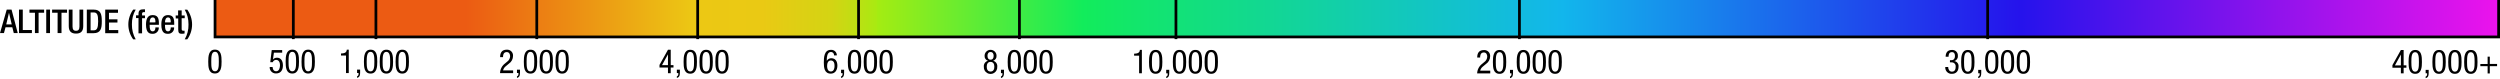
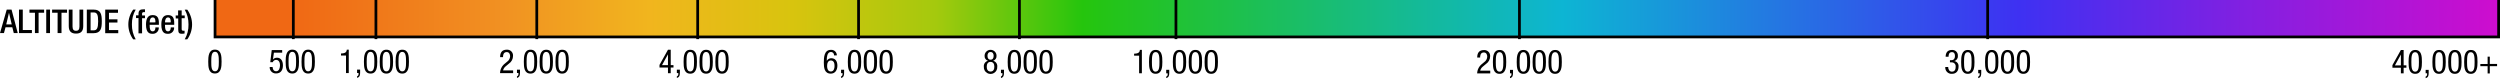
<svg xmlns="http://www.w3.org/2000/svg" viewBox="0 0 906.78 28.39">
  <defs>
    <style>.cls-1{fill:url(#linear-gradient);}.cls-2{fill:none;stroke:#000;stroke-miterlimit:10;}</style>
    <linearGradient id="linear-gradient" x1="77.89" y1="6.58" x2="906.28" y2="6.58" gradientUnits="userSpaceOnUse">
-       <stop offset="0.11" stop-color="#ec5b13" />
-       <stop offset="0.21" stop-color="#ecc814" />
-       <stop offset="0.24" stop-color="#eac914" />
-       <stop offset="0.25" stop-color="#e2cd14" />
-       <stop offset="0.27" stop-color="#d4d413" />
-       <stop offset="0.28" stop-color="#c0de13" />
-       <stop offset="0.29" stop-color="#a8ea12" />
-       <stop offset="0.29" stop-color="#a4ec12" />
-       <stop offset="0.38" stop-color="#12ec5b" />
-       <stop offset="0.59" stop-color="#12b6ec" />
-       <stop offset="0.79" stop-color="#2513ec" />
-       <stop offset="1" stop-color="#ec13ec" />
+       <stop offset="0.033" stop-color="hsl(23, 88%, 51%)" />
+       <stop offset="0.066" stop-color="hsl(26, 88%, 52%)" />
+       <stop offset="0.126" stop-color="hsl(32, 88%, 54%)" />
+       <stop offset="0.19" stop-color="hsl(43, 88%, 53%)" />
+       <stop offset="0.253" stop-color="hsl(54, 88%, 45%)" />
+       <stop offset="0.316" stop-color="hsl(72, 88%, 42%)" />
+       <stop offset="0.38" stop-color="hsl(112, 88%, 41%)" />
+       <stop offset="0.59" stop-color="hsl(189, 88%, 44%)" />
+       <stop offset="0.79" stop-color="hsl(244, 88%, 57%)" />
+       <stop offset="1" stop-color="hsl(300, 88%, 43%)" />
    </linearGradient>
  </defs>
  <g id="Layer_2" data-name="Layer 2">
    <g id="REDESIGN">
      <rect class="cls-1" x="77.89" width="828.4" height="13.17" />
      <polyline class="cls-2" points="78 0 78 13.4 906.28 13.4 906.28 0" />
      <path d="M75.53,22.36c0-1.87.13-4.37,2.42-4.36s2.42,2.28,2.42,4.37c0,1.8-.13,4.29-2.42,4.29S75.53,24.37,75.53,22.36ZM78,25.86c1.3,0,1.37-1.71,1.37-3.5s-.07-3.57-1.37-3.58-1.37,1.7-1.37,3.57S76.66,25.86,78,25.86Z" />
      <path d="M870.83,18.13h1V23.7h1v.86h-1v2.05h-1V24.57h-3.07v-.95Zm-2.16,5.58h2.16V19.78h0Z" />
      <path d="M873.62,22.49c0-1.87.13-4.37,2.42-4.37s2.42,2.28,2.42,4.37c0,1.8-.13,4.29-2.42,4.29S873.62,24.51,873.62,22.49ZM876,26c1.3,0,1.37-1.71,1.37-3.5s-.07-3.57-1.37-3.57-1.37,1.7-1.37,3.57S874.75,26,876,26Z" />
      <path d="M879.81,25.35h1.1v1c0,.91-.07,1.73-1.1,2v-.56a.84.84,0,0,0,.53-.92v-.29h-.53Z" />
      <path d="M882.26,22.49c0-1.87.13-4.37,2.42-4.37s2.42,2.28,2.42,4.37c0,1.8-.13,4.29-2.42,4.29S882.26,24.51,882.26,22.49Zm2.42,3.5c1.29,0,1.37-1.71,1.37-3.5s-.07-3.57-1.37-3.57-1.37,1.7-1.37,3.57S883.39,26,884.68,26Z" />
      <path d="M888,22.49c0-1.87.13-4.37,2.42-4.37s2.42,2.28,2.42,4.37c0,1.8-.13,4.29-2.42,4.29S888,24.51,888,22.49Zm2.42,3.5c1.3,0,1.37-1.71,1.37-3.5s-.07-3.57-1.37-3.57-1.37,1.7-1.37,3.57S889.15,26,890.44,26Z" />
      <path d="M893.78,22.49c0-1.87.13-4.37,2.42-4.37s2.42,2.28,2.42,4.37c0,1.8-.13,4.29-2.42,4.29S893.78,24.51,893.78,22.49ZM896.2,26c1.3,0,1.37-1.71,1.37-3.5s-.07-3.57-1.37-3.57-1.37,1.7-1.37,3.57S894.91,26,896.2,26Z" />
      <path d="M902.29,24h-2.64v-.79h2.64V20.55h.79v2.64h2.64V24h-2.64v2.64h-.79Z" />
      <line class="cls-2" x1="720.95" x2="720.95" y2="14.19" />
      <path d="M707.27,21.83h.53c.9,0,1.29-.65,1.29-1.5s-.29-1.42-1.1-1.42c-1.12,0-1.22,1-1.22,1.66h-1.06c0-1.45.68-2.45,2.25-2.45a2,2,0,0,1,2.18,2.21,1.75,1.75,0,0,1-1.32,1.82v0a1.81,1.81,0,0,1,1.57,2c0,1.55-.78,2.63-2.41,2.63a2.26,2.26,0,0,1-2.41-2.36v-.11h1.06c0,.78.38,1.68,1.36,1.68.62,0,1.35-.31,1.35-1.75a1.42,1.42,0,0,0-1.54-1.62h-.54Z" />
      <path d="M711.33,22.49c0-1.87.13-4.37,2.42-4.37s2.42,2.28,2.42,4.37c0,1.8-.13,4.29-2.42,4.29S711.33,24.51,711.33,22.49Zm2.42,3.5c1.29,0,1.37-1.71,1.37-3.5s-.07-3.57-1.37-3.57-1.37,1.7-1.37,3.57S712.46,26,713.75,26Z" />
      <path d="M717.52,25.35h1.1v1c0,.91-.07,1.73-1.1,2v-.56a.84.84,0,0,0,.53-.92v-.29h-.53Z" />
      <path d="M720,22.49c0-1.87.13-4.37,2.42-4.37s2.42,2.28,2.42,4.37c0,1.8-.13,4.29-2.42,4.29S720,24.51,720,22.49Zm2.42,3.5c1.3,0,1.37-1.71,1.37-3.5s-.07-3.57-1.37-3.57S721,20.62,721,22.49,721.09,26,722.39,26Z" />
      <path d="M725.73,22.49c0-1.87.13-4.37,2.42-4.37s2.42,2.28,2.42,4.37c0,1.8-.13,4.29-2.42,4.29S725.73,24.51,725.73,22.49Zm2.42,3.5c1.29,0,1.37-1.71,1.37-3.5s-.07-3.57-1.37-3.57-1.37,1.7-1.37,3.57S726.86,26,728.15,26Z" />
      <path d="M731.49,22.49c0-1.87.13-4.37,2.42-4.37s2.42,2.28,2.42,4.37c0,1.8-.13,4.29-2.42,4.29S731.49,24.51,731.49,22.49Zm2.42,3.5c1.29,0,1.37-1.71,1.37-3.5s-.07-3.57-1.37-3.57-1.37,1.7-1.37,3.57S732.62,26,733.91,26Z" />
      <line class="cls-2" x1="551.12" x2="551.12" y2="14.19" />
      <path d="M540.53,26.62h-4.75a4.53,4.53,0,0,1,1.83-3.48l.7-.59a2.51,2.51,0,0,0,1.13-2c0-.73-.32-1.52-1.24-1.52-1.31,0-1.34,1.36-1.34,1.83h-1.06c0-1.61.67-2.7,2.41-2.7a2.11,2.11,0,0,1,2.28,2.27A3.35,3.35,0,0,1,539,23.19l-1.2,1a2.64,2.64,0,0,0-.92,1.45h3.65Z" />
      <path d="M541.49,22.49c0-1.87.13-4.37,2.42-4.37s2.42,2.28,2.42,4.37c0,1.8-.13,4.29-2.42,4.29S541.49,24.51,541.49,22.49Zm2.42,3.5c1.29,0,1.37-1.71,1.37-3.5s-.07-3.57-1.37-3.57-1.37,1.7-1.37,3.57S542.62,26,543.92,26Z" />
      <path d="M547.69,25.35h1.1v1c0,.91-.07,1.73-1.1,2v-.56a.84.84,0,0,0,.53-.92v-.29h-.53Z" />
      <path d="M550.13,22.49c0-1.87.13-4.37,2.42-4.37S555,20.4,555,22.49c0,1.8-.13,4.29-2.42,4.29S550.13,24.51,550.13,22.49Zm2.42,3.5c1.3,0,1.37-1.71,1.37-3.5s-.07-3.57-1.37-3.57-1.37,1.7-1.37,3.57S551.26,26,552.56,26Z" />
      <path d="M555.89,22.49c0-1.87.13-4.37,2.42-4.37s2.42,2.28,2.42,4.37c0,1.8-.13,4.29-2.42,4.29S555.89,24.51,555.89,22.49Zm2.42,3.5c1.29,0,1.37-1.71,1.37-3.5s-.07-3.57-1.37-3.57-1.37,1.7-1.37,3.57S557,26,558.32,26Z" />
      <path d="M561.65,22.49c0-1.87.13-4.37,2.42-4.37s2.42,2.28,2.42,4.37c0,1.8-.13,4.29-2.42,4.29S561.65,24.51,561.65,22.49Zm2.42,3.5c1.29,0,1.37-1.71,1.37-3.5s-.07-3.57-1.37-3.57-1.37,1.7-1.37,3.57S562.78,26,564.08,26Z" />
      <line class="cls-2" x1="426.53" x2="426.53" y2="14.19" />
      <path d="M411.35,19.48c1.07-.06,2.05-.19,2.1-1.39h.72v8.49h-1V20.2h-1.81Z" />
      <path d="M416.76,22.46c0-1.87.13-4.37,2.42-4.36s2.42,2.28,2.42,4.37c0,1.8-.13,4.29-2.42,4.29S416.76,24.48,416.76,22.46Zm2.42,3.5c1.3,0,1.37-1.71,1.37-3.5s-.07-3.57-1.37-3.57-1.37,1.7-1.37,3.57S417.89,26,419.18,26Z" />
      <path d="M423,25.32h1.1v1c0,.91-.07,1.73-1.1,2V27.8a.84.84,0,0,0,.53-.92v-.29H423Z" />
      <path d="M425.4,22.46c0-1.87.13-4.37,2.42-4.36s2.42,2.28,2.42,4.37c0,1.8-.13,4.29-2.42,4.29S425.4,24.48,425.4,22.46Zm2.42,3.5c1.29,0,1.37-1.71,1.37-3.5s-.07-3.57-1.37-3.57-1.37,1.7-1.37,3.57S426.53,26,427.82,26Z" />
      <path d="M431.16,22.47c0-1.87.13-4.37,2.42-4.37S436,20.38,436,22.47c0,1.8-.13,4.29-2.42,4.29S431.16,24.48,431.16,22.47Zm2.42,3.5c1.3,0,1.37-1.71,1.37-3.5s-.07-3.57-1.37-3.58-1.37,1.7-1.37,3.57S432.29,26,433.58,26Z" />
      <path d="M436.92,22.47c0-1.87.13-4.37,2.42-4.36s2.42,2.28,2.42,4.37c0,1.8-.13,4.29-2.42,4.29S436.92,24.48,436.92,22.47Zm2.42,3.5c1.3,0,1.37-1.71,1.37-3.5s-.07-3.57-1.37-3.58S438,20.6,438,22.47,438,26,439.34,26Z" />
      <line class="cls-2" x1="369.76" x2="369.76" y2="14.19" />
      <path d="M358.35,22.05a1.76,1.76,0,0,1-1.23-1.81,2.17,2.17,0,0,1,4.34,0,1.76,1.76,0,0,1-1.24,1.81,2,2,0,0,1,1.5,2.18,2.44,2.44,0,1,1-4.87,0A2,2,0,0,1,358.35,22.05Zm.93,3.9c1,0,1.38-.75,1.38-1.75s-.4-1.75-1.38-1.75-1.38.75-1.38,1.75S358.3,25.95,359.29,25.95Zm-1.11-5.69c0,.79.33,1.39,1.12,1.39s1.12-.6,1.12-1.39-.35-1.39-1.12-1.39S358.17,19.46,358.17,20.26Z" />
      <path d="M363.06,25.3h1.1v1c0,.91-.07,1.73-1.1,2v-.56a.84.84,0,0,0,.53-.92v-.29h-.53Z" />
      <path d="M365.5,22.45c0-1.87.13-4.36,2.42-4.36s2.42,2.28,2.42,4.37c0,1.8-.13,4.29-2.42,4.29S365.5,24.46,365.5,22.45Zm2.42,3.5c1.3,0,1.37-1.71,1.37-3.5s-.07-3.57-1.37-3.58-1.37,1.7-1.37,3.57S366.63,26,367.93,26Z" />
      <path d="M371.26,22.45c0-1.87.13-4.37,2.42-4.36s2.42,2.28,2.42,4.37c0,1.8-.13,4.29-2.42,4.29S371.26,24.46,371.26,22.45Zm2.42,3.5c1.3,0,1.37-1.71,1.37-3.5s-.07-3.57-1.37-3.57-1.37,1.7-1.37,3.57S372.39,26,373.69,26Z" />
      <path d="M377,22.45c0-1.87.13-4.37,2.42-4.36s2.42,2.28,2.42,4.37c0,1.8-.13,4.29-2.42,4.29S377,24.47,377,22.45Zm2.42,3.5c1.29,0,1.37-1.71,1.37-3.5s-.07-3.57-1.37-3.57-1.37,1.7-1.37,3.57S378.15,26,379.45,26Z" />
      <line class="cls-2" x1="311.41" x2="311.41" y2="14.19" />
      <path d="M302.51,20.1a1.11,1.11,0,0,0-1.12-1.25c-1.42,0-1.5,2.11-1.5,2.55v.67h0a1.85,1.85,0,0,1,1.62-.95c1.48,0,2.22,1.09,2.22,2.69s-.82,2.9-2.4,2.9c-2.35,0-2.52-2.27-2.52-4,0-1.94.12-4.63,2.58-4.63a2,2,0,0,1,2.15,2Zm-1.15,5.83c1.06,0,1.34-1.08,1.34-2s-.22-2-1.34-2S300,23.08,300,24,300.3,25.93,301.36,25.93Z" />
      <path d="M305.07,25.29h1.1v1c0,.91-.07,1.73-1.1,2v-.56a.84.84,0,0,0,.53-.92v-.29h-.53Z" />
      <path d="M307.52,22.43c0-1.87.13-4.37,2.42-4.37s2.42,2.28,2.42,4.37c0,1.8-.13,4.29-2.42,4.29S307.52,24.45,307.52,22.43Zm2.42,3.5c1.29,0,1.37-1.71,1.37-3.5s-.07-3.57-1.37-3.58-1.37,1.7-1.37,3.57S308.64,25.93,309.94,25.93Z" />
      <path d="M313.28,22.43c0-1.87.13-4.37,2.42-4.36s2.42,2.28,2.42,4.37c0,1.8-.13,4.29-2.42,4.29S313.28,24.45,313.28,22.43Zm2.42,3.5c1.29,0,1.37-1.71,1.37-3.5s-.07-3.57-1.37-3.58-1.37,1.7-1.37,3.57S314.4,25.94,315.7,25.94Z" />
      <path d="M319,22.44c0-1.87.13-4.37,2.42-4.36s2.42,2.28,2.42,4.37c0,1.8-.13,4.29-2.42,4.29S319,24.45,319,22.44Zm2.42,3.5c1.3,0,1.37-1.71,1.37-3.5s-.07-3.57-1.37-3.57-1.37,1.7-1.37,3.57S320.16,25.94,321.46,25.94Z" />
      <line class="cls-2" x1="253.06" x2="253.06" y2="14.19" />
      <path d="M242.28,18.05h1v5.58h1v.86h-1v2.05h-1V24.49h-3.07v-.95Zm-2.16,5.58h2.16V19.71h0Z" />
      <path d="M245.5,25.27h1.1v1c0,.91-.07,1.73-1.1,2v-.56a.84.84,0,0,0,.53-.92v-.29h-.53Z" />
      <path d="M247.95,22.42c0-1.87.13-4.37,2.42-4.36s2.42,2.28,2.42,4.37c0,1.8-.13,4.29-2.42,4.29S247.95,24.43,247.95,22.42Zm2.42,3.5c1.29,0,1.37-1.71,1.37-3.5s-.07-3.58-1.37-3.58S249,20.55,249,22.42,249.07,25.92,250.37,25.92Z" />
      <path d="M253.71,22.42c0-1.87.13-4.37,2.42-4.36s2.42,2.28,2.42,4.37c0,1.8-.13,4.29-2.42,4.29S253.71,24.43,253.71,22.42Zm2.42,3.5c1.29,0,1.37-1.71,1.37-3.5s-.07-3.57-1.37-3.57-1.37,1.7-1.37,3.57S254.83,25.92,256.13,25.92Z" />
      <path d="M259.47,22.42c0-1.87.13-4.37,2.42-4.36s2.42,2.28,2.42,4.37c0,1.8-.13,4.29-2.42,4.29S259.47,24.43,259.47,22.42Zm2.42,3.5c1.3,0,1.37-1.71,1.37-3.5s-.07-3.57-1.37-3.57-1.37,1.7-1.37,3.57S260.59,25.92,261.89,25.92Z" />
      <line class="cls-2" x1="194.7" x2="194.7" y2="14.19" />
      <path d="M186.12,26.53h-4.75A4.53,4.53,0,0,1,183.2,23l.7-.59a2.51,2.51,0,0,0,1.13-2c0-.73-.32-1.52-1.24-1.52-1.31,0-1.34,1.35-1.34,1.83h-1.06c0-1.61.67-2.7,2.41-2.7a2.11,2.11,0,0,1,2.28,2.27,3.35,3.35,0,0,1-1.49,2.79l-1.2,1a2.64,2.64,0,0,0-.92,1.45h3.65Z" />
      <path d="M187.51,25.26h1.1v1c0,.91-.07,1.73-1.1,2v-.56a.84.84,0,0,0,.53-.92v-.29h-.53Z" />
      <path d="M190,22.4c0-1.87.13-4.37,2.42-4.37s2.42,2.28,2.42,4.37c0,1.8-.13,4.29-2.42,4.29S190,24.42,190,22.4Zm2.42,3.5c1.29,0,1.37-1.71,1.37-3.5s-.07-3.57-1.37-3.58S191,20.53,191,22.4,191.08,25.9,192.38,25.9Z" />
      <path d="M195.72,22.4c0-1.87.13-4.37,2.42-4.36s2.42,2.28,2.42,4.37c0,1.8-.13,4.29-2.42,4.29S195.72,24.42,195.72,22.4Zm2.42,3.5c1.29,0,1.37-1.71,1.37-3.5s-.07-3.57-1.37-3.57-1.37,1.7-1.37,3.57S196.84,25.91,198.14,25.91Z" />
      <path d="M201.48,22.4c0-1.87.13-4.37,2.42-4.36s2.42,2.28,2.42,4.37c0,1.8-.13,4.29-2.42,4.29S201.48,24.42,201.48,22.4Zm2.42,3.5c1.3,0,1.37-1.71,1.37-3.5s-.07-3.57-1.37-3.57-1.37,1.7-1.37,3.57S202.61,25.91,203.9,25.91Z" />
      <line class="cls-2" x1="136.35" x2="136.35" y2="14.19" />
      <path d="M123.68,19.41c1.07-.06,2.05-.19,2.1-1.39h.72v8.49h-1V20.13h-1.81Z" />
      <path d="M129.52,25.24h1.1v1c0,.91-.07,1.73-1.1,2v-.56a.84.84,0,0,0,.53-.92v-.29h-.53Z" />
      <path d="M132,22.39c0-1.87.13-4.37,2.42-4.37s2.42,2.28,2.42,4.37c0,1.8-.13,4.29-2.42,4.29S132,24.4,132,22.39Zm2.42,3.5c1.29,0,1.37-1.71,1.37-3.5s-.07-3.57-1.37-3.58S133,20.51,133,22.39,133.09,25.89,134.39,25.89Z" />
      <path d="M137.73,22.39c0-1.87.13-4.36,2.42-4.36s2.42,2.28,2.42,4.37c0,1.8-.13,4.29-2.42,4.29S137.73,24.4,137.73,22.39Zm2.42,3.5c1.29,0,1.37-1.71,1.37-3.5s-.07-3.57-1.37-3.58-1.37,1.7-1.37,3.57S138.85,25.89,140.15,25.89Z" />
      <path d="M143.49,22.39c0-1.87.13-4.37,2.42-4.36s2.42,2.28,2.42,4.37c0,1.8-.13,4.29-2.42,4.29S143.49,24.4,143.49,22.39Zm2.42,3.5c1.3,0,1.37-1.71,1.37-3.5s-.07-3.57-1.37-3.57-1.37,1.7-1.37,3.57S144.62,25.89,145.91,25.89Z" />
      <line class="cls-2" x1="106.39" x2="106.39" y2="14.19" />
      <path d="M98.56,18.17h3.79v.94h-3L99,21.57l0,0a1.92,1.92,0,0,1,1.49-.64c1.27,0,2.13,1,2.13,2.8,0,1.58-.7,2.91-2.47,2.91a2.21,2.21,0,0,1-2.33-2.35h1.06c0,.44.17,1.56,1.29,1.56s1.39-1.34,1.39-2.21-.35-1.92-1.42-1.92a1.26,1.26,0,0,0-1.2.83l-.91,0Z" />
      <path d="M103.61,22.37c0-1.87.13-4.37,2.42-4.36s2.42,2.28,2.42,4.37c0,1.8-.13,4.29-2.42,4.29S103.61,24.39,103.61,22.37Zm2.42,3.5c1.29,0,1.37-1.71,1.37-3.5s-.07-3.57-1.37-3.57-1.37,1.7-1.37,3.57S104.73,25.87,106,25.87Z" />
      <path d="M109.37,22.37c0-1.87.13-4.37,2.42-4.36s2.42,2.28,2.42,4.37c0,1.8-.13,4.29-2.42,4.29S109.37,24.39,109.37,22.37Zm2.42,3.5c1.29,0,1.37-1.71,1.37-3.5s-.07-3.57-1.37-3.57-1.37,1.7-1.37,3.57S110.49,25.88,111.79,25.88Z" />
      <path d="M2.44,3.48H4.19L6.44,12H5l-.53-2.1H2L1.43,12H0ZM4.26,8.85l-1-4.22h0l-1,4.22Z" />
      <path d="M6.89,3.48H8.26v7.41h3.31V12H6.89Z" />
      <path d="M12.68,4.63h-2V3.48H16V4.63H14V12H12.67Z" />
      <path d="M16.77,3.48h1.37V12H16.77Z" />
      <path d="M20.9,4.63h-2V3.48h5.41V4.63h-2V12H20.89Z" />
      <path d="M26.31,3.48V9.62c0,1.08.43,1.56,1.26,1.56s1.25-.48,1.25-1.56V3.48h1.37v6c0,2-1,2.7-2.62,2.7s-2.63-.72-2.63-2.7v-6Z" />
      <path d="M31.49,3.48h2.43c2.69,0,3,1.75,3,4.28s-.34,4.28-3,4.28H31.49ZM32.86,11H34c1.13,0,1.59-.74,1.6-3.25S35.17,4.52,34,4.52H32.86Z" />
      <path d="M38.17,3.49h4.63V4.64H39.53V7H42.6V8.17H39.53V10.9h3.36v1.15H38.16Z" />
      <path d="M49.22,3.49a10.12,10.12,0,0,0-1.37,5.38,10.44,10.44,0,0,0,1.37,5.39h-.92a9.15,9.15,0,0,1,0-10.77Z" />
      <path d="M50.24,6.56h-.9v-1h.9V5c0-1.22.59-1.61,1.64-1.61a5.58,5.58,0,0,1,.71,0v1h-.36c-.48,0-.7.18-.7.61V5.6h1.06v1H51.53v5.49H50.23Z" />
      <path d="M54.29,9v.37c0,.86.11,2,1.08,2s1-1.05,1-1.44h1.22a2.13,2.13,0,0,1-2.27,2.33c-1.06,0-2.36-.31-2.36-3.3,0-1.69.36-3.49,2.39-3.49,1.8,0,2.28,1.08,2.28,2.88V9Zm2.08-.89V7.76c0-.82-.26-1.44-1-1.44S54.29,7.14,54.29,8v.13Z" />
      <path d="M59.85,9v.37c0,.86.11,2,1.08,2s1-1.06,1-1.44h1.22a2.13,2.13,0,0,1-2.27,2.33c-1.06,0-2.36-.31-2.36-3.3,0-1.69.36-3.49,2.39-3.49,1.8,0,2.28,1.08,2.28,2.88V9Zm2.08-.89V7.76c0-.82-.26-1.44-1-1.44S59.85,7.14,59.85,8v.13Z" />
      <path d="M63.71,5.61h.89V3.77H65.9V5.61H67v1H65.89v3.85c0,.5.14.68.59.68a2.51,2.51,0,0,0,.47,0v1a4.27,4.27,0,0,1-1,.11c-.88,0-1.31-.24-1.31-1.56v-4h-.89Z" />
      <path d="M67,14.27a10.12,10.12,0,0,0,1.37-5.39A10.42,10.42,0,0,0,67,3.5h.92a9.16,9.16,0,0,1,0,10.77Z" />
    </g>
  </g>
</svg>
